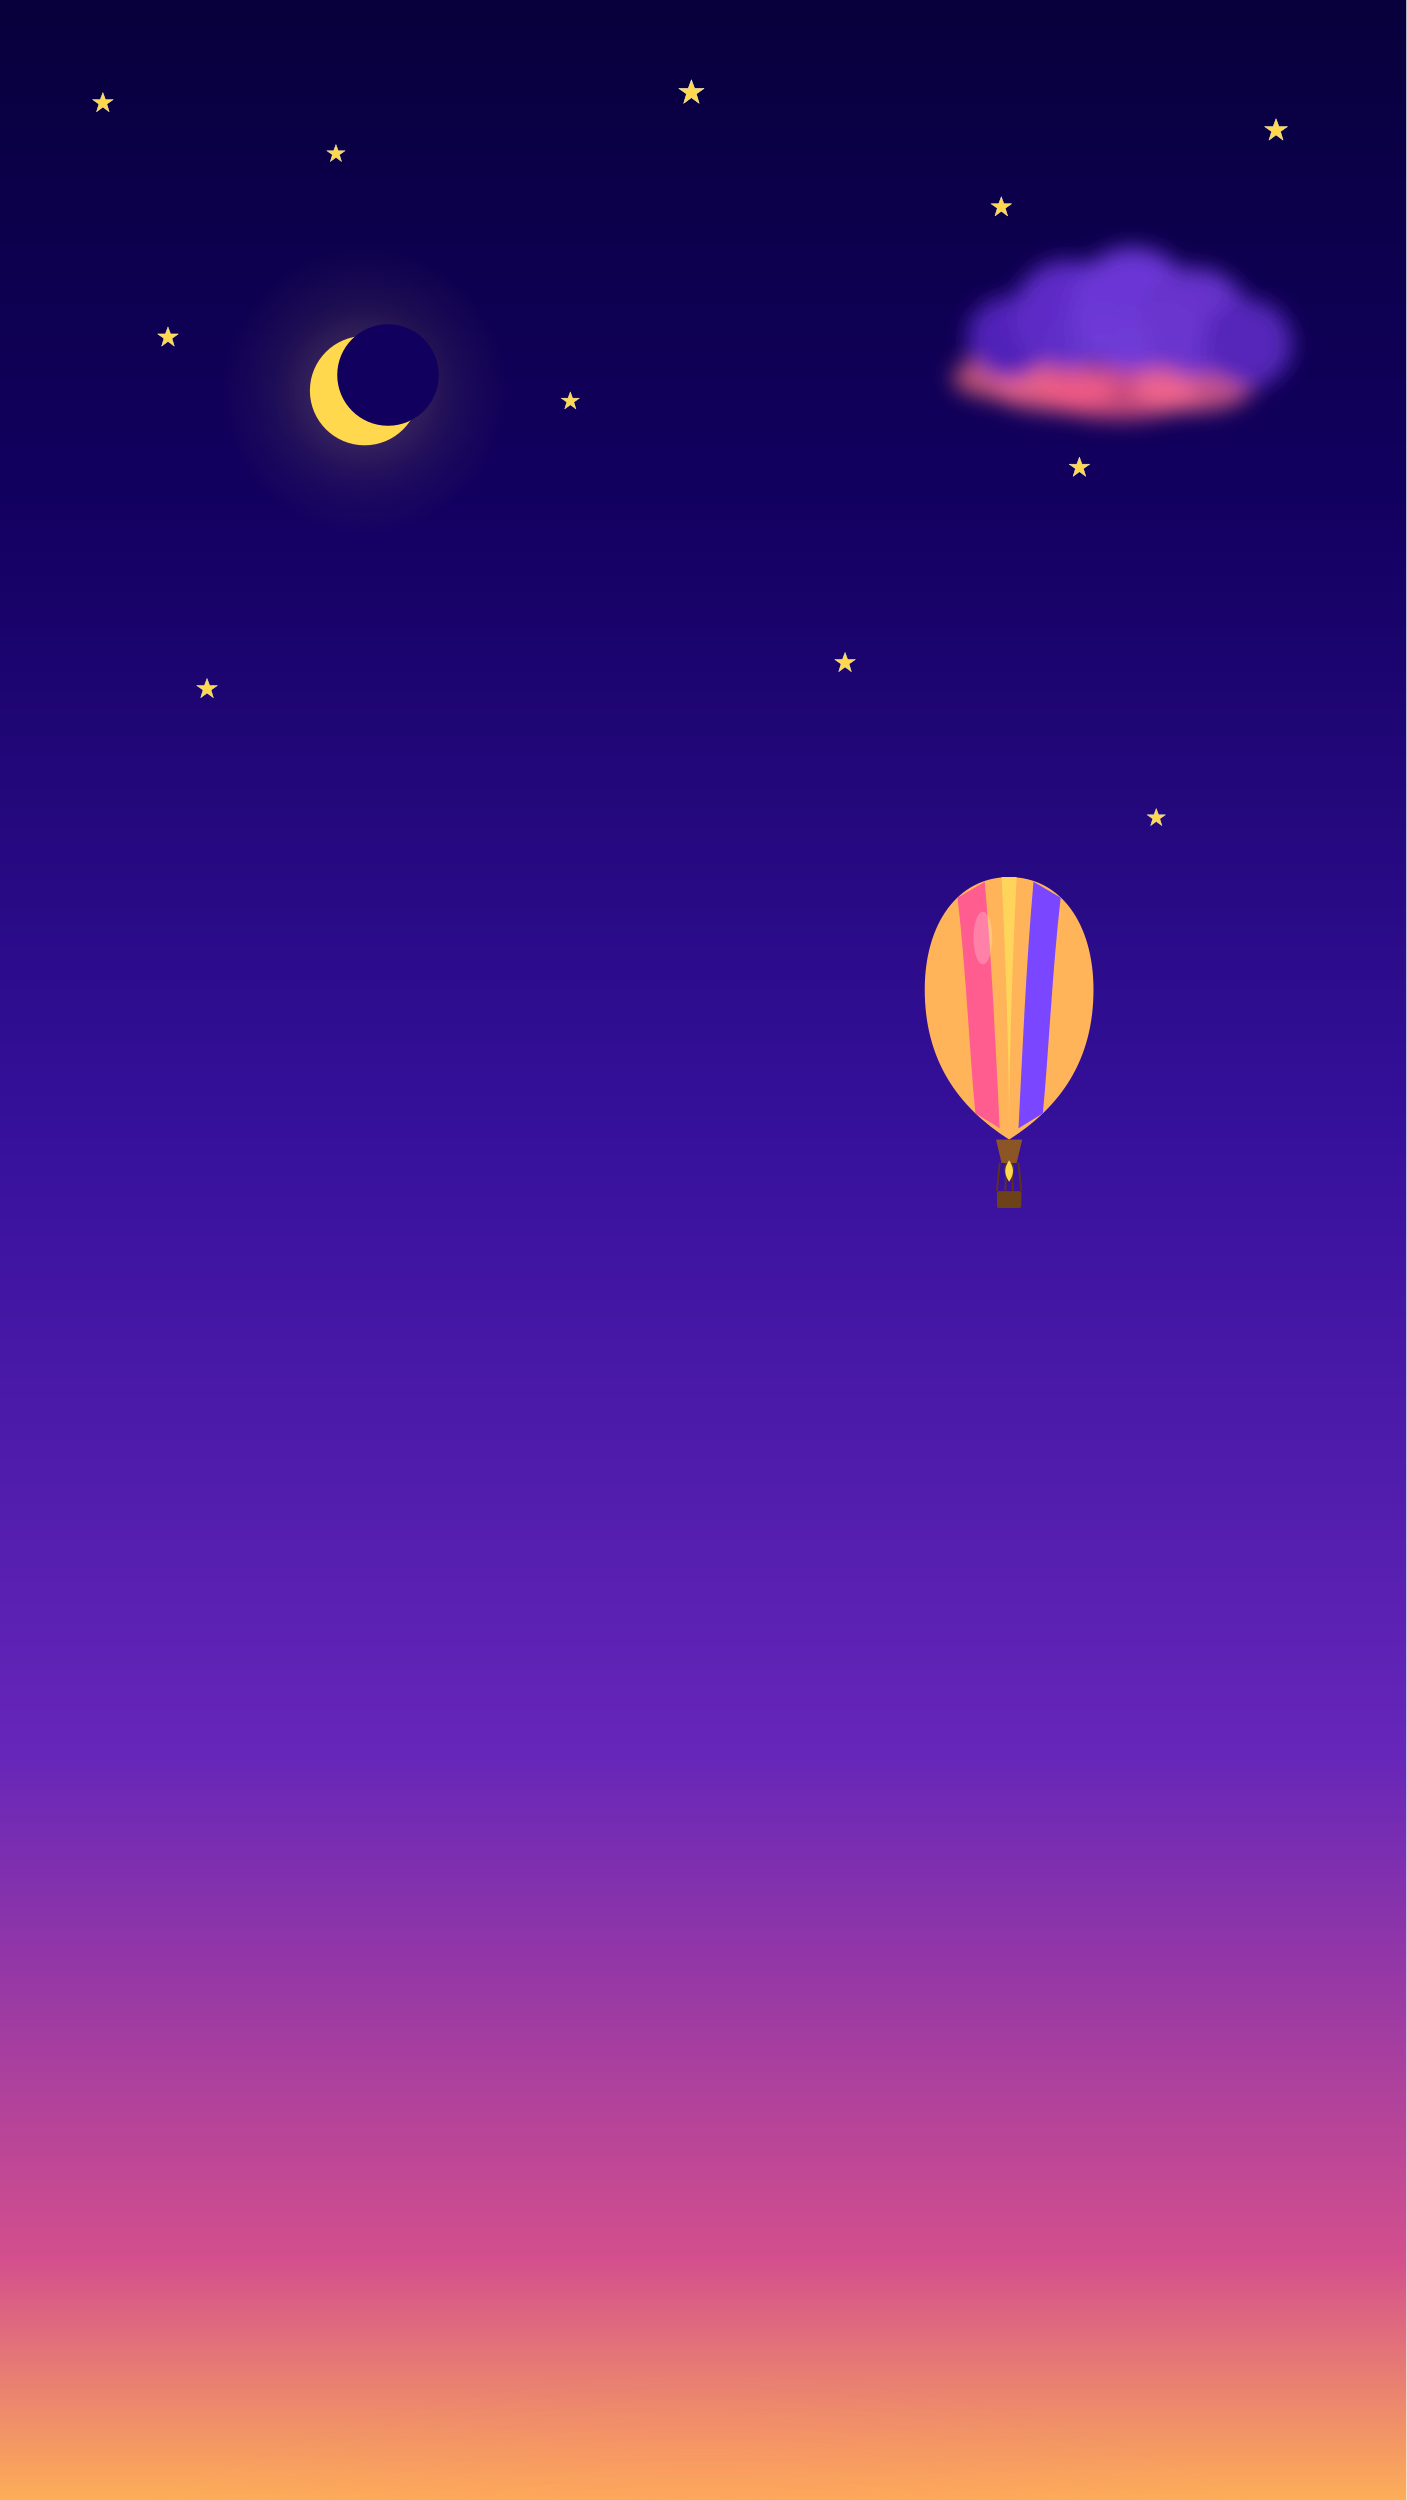
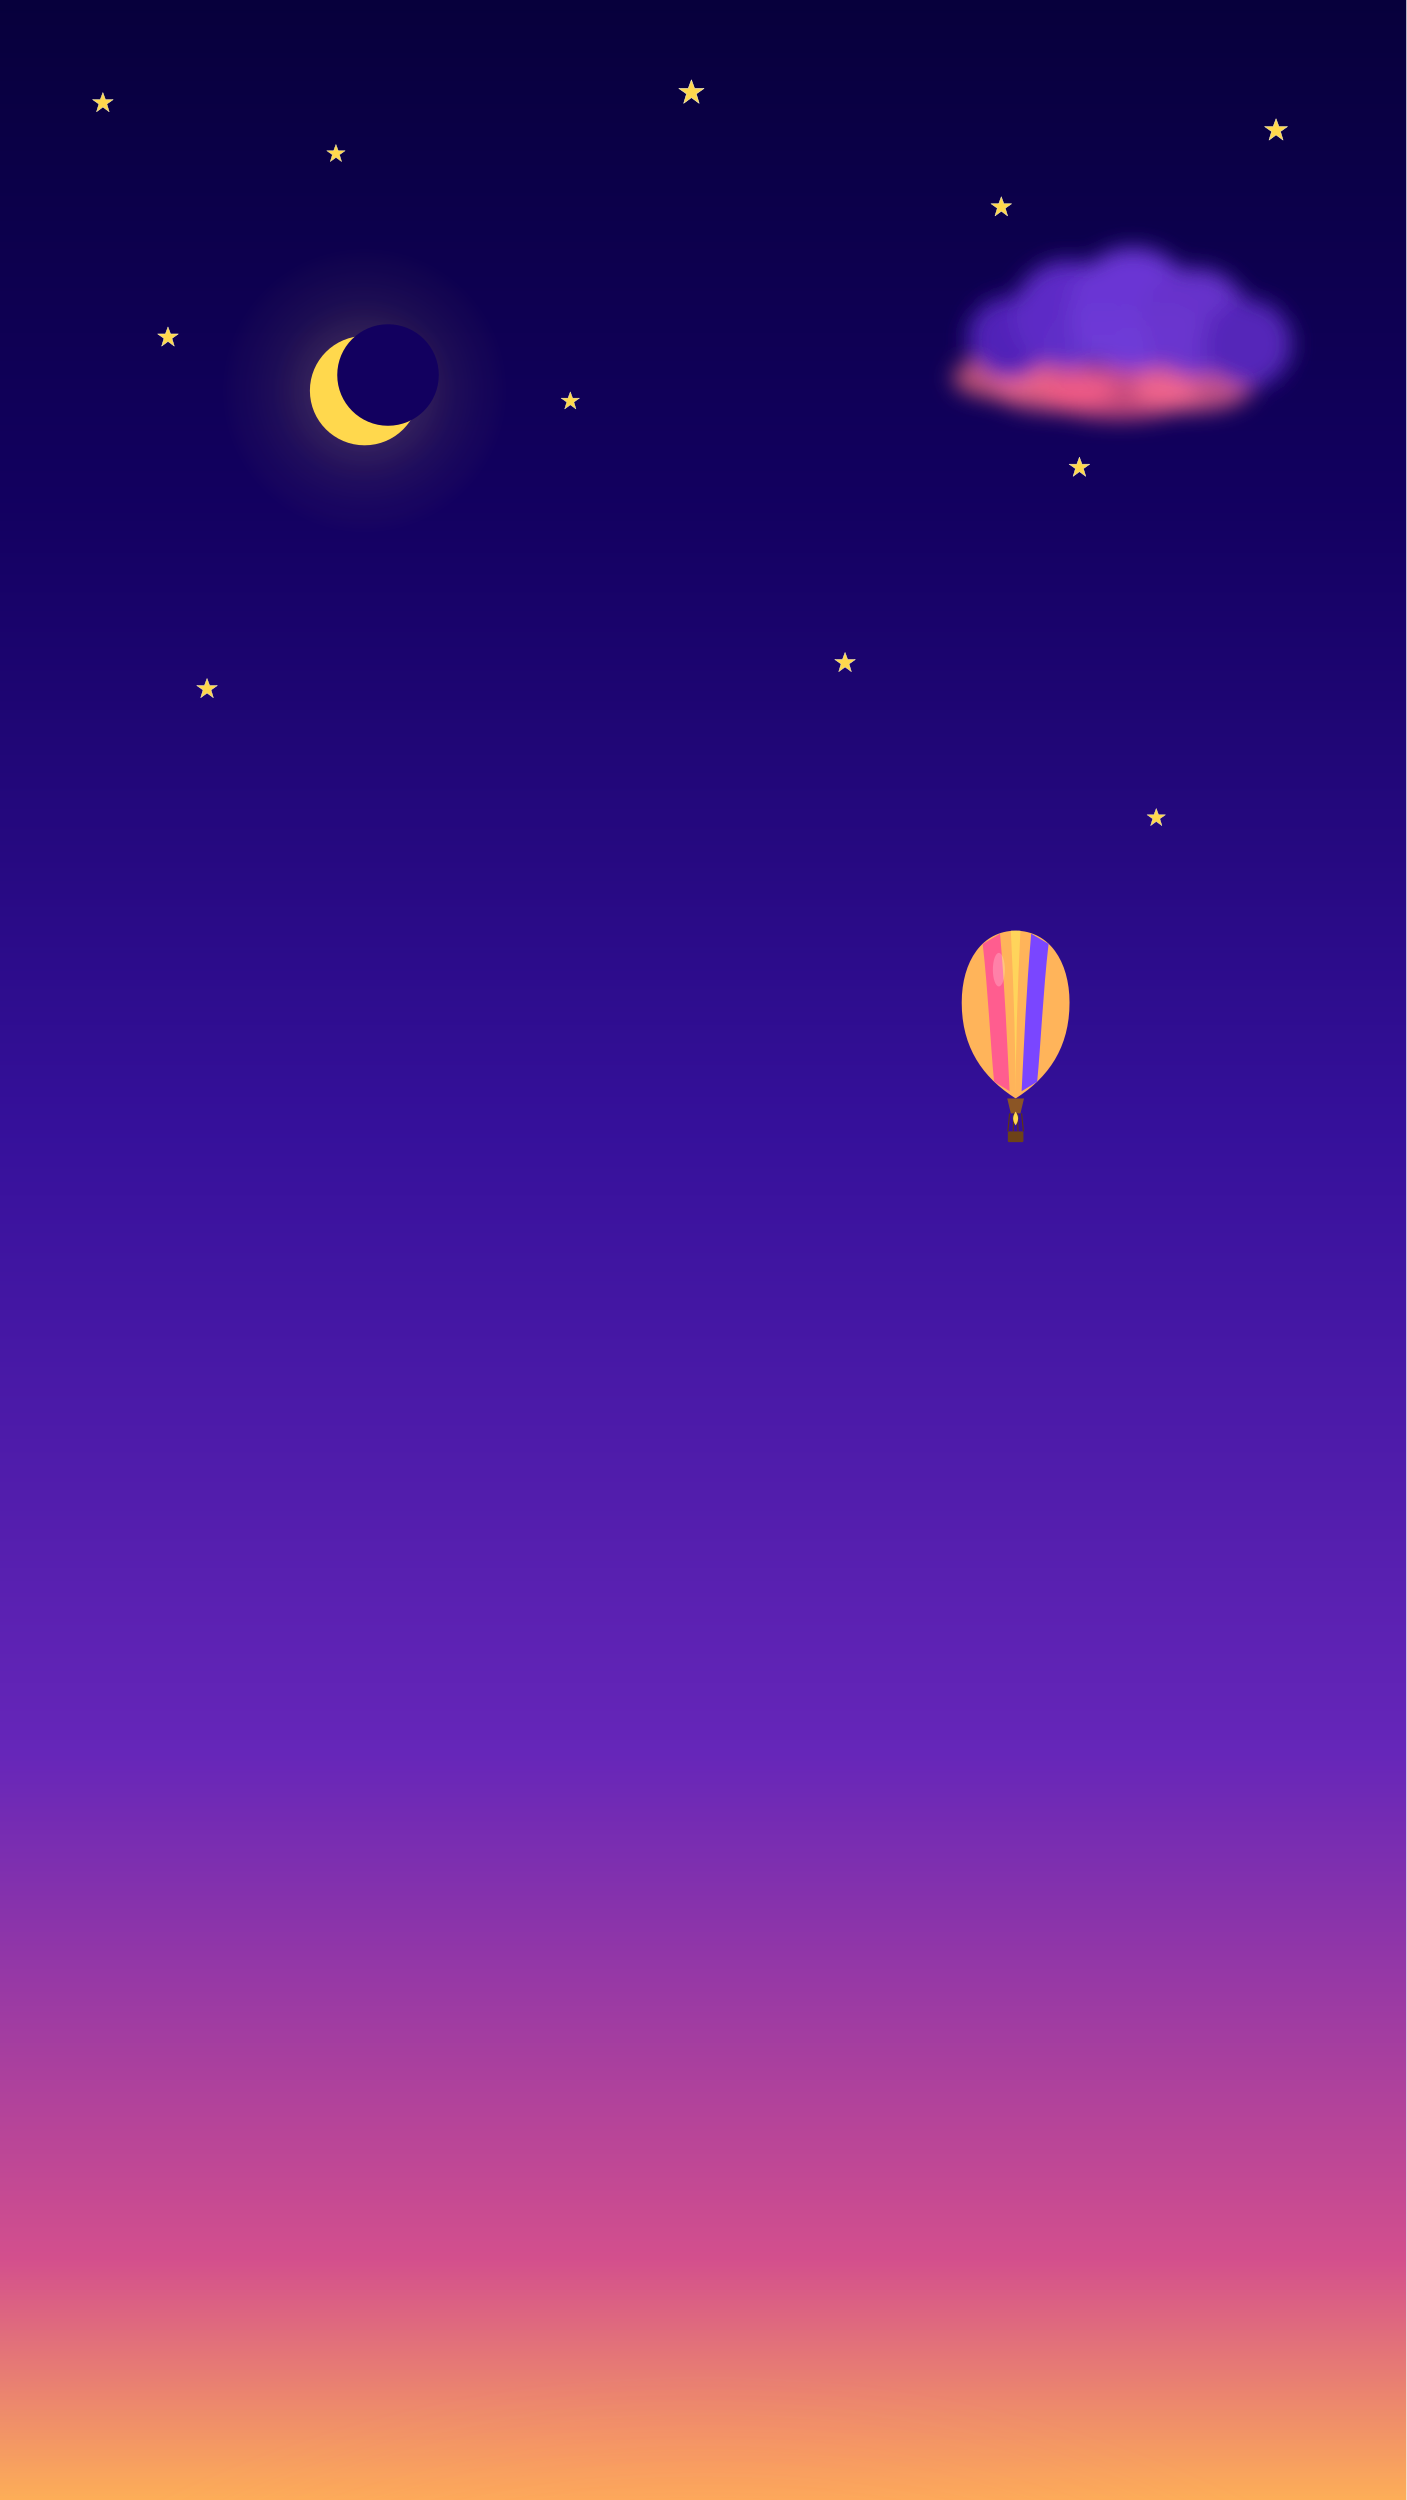
<svg xmlns="http://www.w3.org/2000/svg" viewBox="0 0 1080 1920" preserveAspectRatio="xMidYMid slice" id="scene">
  <defs>
    <linearGradient id="basketGradient" x1="0%" y1="0%" x2="0%" y2="100%">
      <stop offset="0%" stop-color="#9a6428" />
      <stop offset="100%" stop-color="#5a3312" />
    </linearGradient>
    <linearGradient id="cloudGradient" x1="0%" y1="0%" x2="100%" y2="100%">
      <stop offset="0%" stop-color="#8A4DFF" />
      <stop offset="35%" stop-color="#B05CFF" />
      <stop offset="65%" stop-color="#E46AA4" />
      <stop offset="100%" stop-color="#FF8C6B" />
    </linearGradient>
    <filter id="cloudBlur" x="-50%" y="-50%" width="200%" height="200%">
      <feGaussianBlur stdDeviation="8" />
    </filter>
    <linearGradient id="skyGradient" x1="0%" y1="0%" x2="0%" y2="100%">
      <stop offset="0%" stop-color="#07003b" />
      <stop offset="20%" stop-color="#12005f" />
      <stop offset="45%" stop-color="#35109a" />
      <stop offset="70%" stop-color="#6626b9" />
      <stop offset="90%" stop-color="#d34f8d" />
      <stop offset="100%" stop-color="#ffb255" />
    </linearGradient>
    <radialGradient id="sunGlow" cx="50%" cy="100%" r="60%">
      <stop offset="0%" stop-color="#ffe58a" stop-opacity="1" />
      <stop offset="18%" stop-color="#ffca63" stop-opacity=".85" />
      <stop offset="40%" stop-color="#ff9a52" stop-opacity=".45" />
      <stop offset="70%" stop-color="#ff6d7a" stop-opacity=".18" />
      <stop offset="100%" stop-color="#ff6d7a" stop-opacity="0" />
    </radialGradient>
    <symbol id="starShape" viewBox="0 0 100 100">
      <path d="M50 6 L61 36 L94 36 L67 55 L77 88 L50 68 L23 88 L33 55 L6 36 L39 36 Z" fill="#FFD84D" stroke="#FFF8C4" stroke-width="2" stroke-linejoin="round" />
    </symbol>
    <radialGradient id="moonHalo">
      <stop offset="0%" stop-color="#FFF9C4" stop-opacity=".22" />
      <stop offset="55%" stop-color="#FFD54F" stop-opacity=".08" />
      <stop offset="100%" stop-color="#FFD54F" stop-opacity="0" />
    </radialGradient>
    <filter id="starGlow" x="-100%" y="-100%" width="300%" height="300%">
      <feGaussianBlur stdDeviation="2.5" result="blur" />
      <feMerge>
        <feMergeNode in="blur" />
        <feMergeNode in="SourceGraphic" />
      </feMerge>
    </filter>
  </defs>
  <rect id="sky" x="0" y="0" width="1080" height="1920" fill="url(#skyGradient)" />
  <g id="stars">
    <use href="#starShape" x="70" y="70" width="18" height="18" />
    <use href="#starShape" x="250" y="110" width="16" height="16" />
    <use href="#starShape" x="520" y="60" width="22" height="22" />
    <use href="#starShape" x="760" y="150" width="18" height="18" />
    <use href="#starShape" x="970" y="90" width="20" height="20" />
    <use href="#starShape" x="120" y="250" width="18" height="18" />
    <use href="#starShape" x="430" y="300" width="16" height="16" />
    <use href="#starShape" x="820" y="350" width="18" height="18" />
    <use href="#starShape" x="150" y="520" width="18" height="18" />
    <use href="#starShape" x="640" y="500" width="18" height="18" />
    <use href="#starShape" x="880" y="620" width="16" height="16" />
  </g>
  <g id="moonLayer">
    <circle cx="280" cy="300" r="110" fill="url(#moonHalo)" opacity=".9" />
    <circle cx="280" cy="300" r="70" fill="url(#moonHalo)" opacity=".5" />
    <circle cx="280" cy="300" r="42" fill="#FFD84D" />
    <circle cx="298" cy="288" r="39" fill="#12005f" />
  </g>
  <ellipse id="horizonGlow" cx="540" cy="1920" rx="650" ry="500" fill="url(#sunGlow)" />
  <g id="starLayer">

</g>
  <g id="cloudLayer">
    <g transform="translate(860 260)" filter="url(#cloudBlur)">
      <ellipse cx="-90" cy="30" rx="38" ry="16" fill="#ff6f7e" opacity=".75" />
      <ellipse cx="-50" cy="38" rx="48" ry="18" fill="#ff6b8a" opacity=".75" />
      <ellipse cx="0" cy="42" rx="60" ry="20" fill="#ff5f86" opacity=".75" />
      <ellipse cx="55" cy="38" rx="46" ry="18" fill="#ff6d91" opacity=".75" />
      <circle cx="-85" cy="0" r="32" fill="#5123b8" />
      <circle cx="-40" cy="-18" r="42" fill="#5d2cc6" />
      <circle cx="10" cy="-22" r="48" fill="#6a36d4" />
      <circle cx="58" cy="-12" r="42" fill="#6632cb" />
      <circle cx="98" cy="4" r="34" fill="#5526b9" />
      <ellipse cx="-15" cy="8" rx="34" ry="26" fill="#8f58f2" opacity=".10" filter="url(#cloudBlur)" />
      <ellipse cx="35" cy="-2" rx="28" ry="22" fill="#a86bff" opacity=".08" filter="url(#cloudBlur)" />
    </g>
  </g>
-   <g id="balloon1" transform="translate(775 760) scale(.72)">
+   <g id="balloon1" transform="translate(780 770) scale(.46)">
    <path d="     M0 -120     C55 -120 90 -70 90 0     C90 75 55 125 0 160     C-55 125 -90 75 -90 0     C-90 -70 -55 -120 0 -120 Z" fill="#ffb45a" />
    <path d="M-55 -98 C-46 -20 -42 70 -36 132 L-10 148 C-14 70 -18 -25 -26 -115 Z" fill="#ff5d8f" />
    <path d="M-8 -120 C-3 -20 0 80 0 160 C0 80 3 -20 8 -120 Z" fill="#ffd45b" />
    <path d="M26 -115 C18 -25 14 70 10 148 L36 132 C42 70 46 -20 55 -98 Z" fill="#7a46ff" />
    <ellipse cx="-28" cy="-55" rx="10" ry="28" fill="white" opacity=".22" />
    <path d="     M-14 160     L14 160     L8 185     L-8 185     Z" fill="#8b5525" />
    <line x1="-10" y1="185" x2="-13" y2="215" stroke="#5d3412" stroke-width="2" />
    <line x1="10" y1="185" x2="13" y2="215" stroke="#5d3412" stroke-width="2" />
    <line x1="-3" y1="185" x2="-4" y2="215" stroke="#5d3412" stroke-width="2" />
    <line x1="3" y1="185" x2="4" y2="215" stroke="#5d3412" stroke-width="2" />
    <rect x="-13" y="215" width="26" height="18" rx="2" fill="#6d4218" />
    <rect x="-5" y="188" width="10" height="7" fill="#444" />
    <path d="     M0 205     C-6 196 -5 190 0 182     C5 190 6 196 0 205     Z" fill="#ffd84d">
      <animate attributeName="d" dur=".45s" repeatCount="indefinite" values=" M0 205 C-6 196 -5 190 0 182 C5 190 6 196 0 205 Z; M0 205 C-4 198 -3 191 0 178 C3 191 4 198 0 205 Z; M0 205 C-6 196 -5 190 0 182 C5 190 6 196 0 205 Z" />
    </path>
  </g>
  <g id="birdLayer">

</g>
  <g id="treeLayer">

</g>
  <g id="schoolLayer">

</g>
  <g id="studentLayer">

</g>
  <g id="grassLayer">

</g>
  <g id="flowerLayer">

</g>
  <g id="fireflyLayer">

</g>
  <g id="effectLayer">

</g>
</svg>
